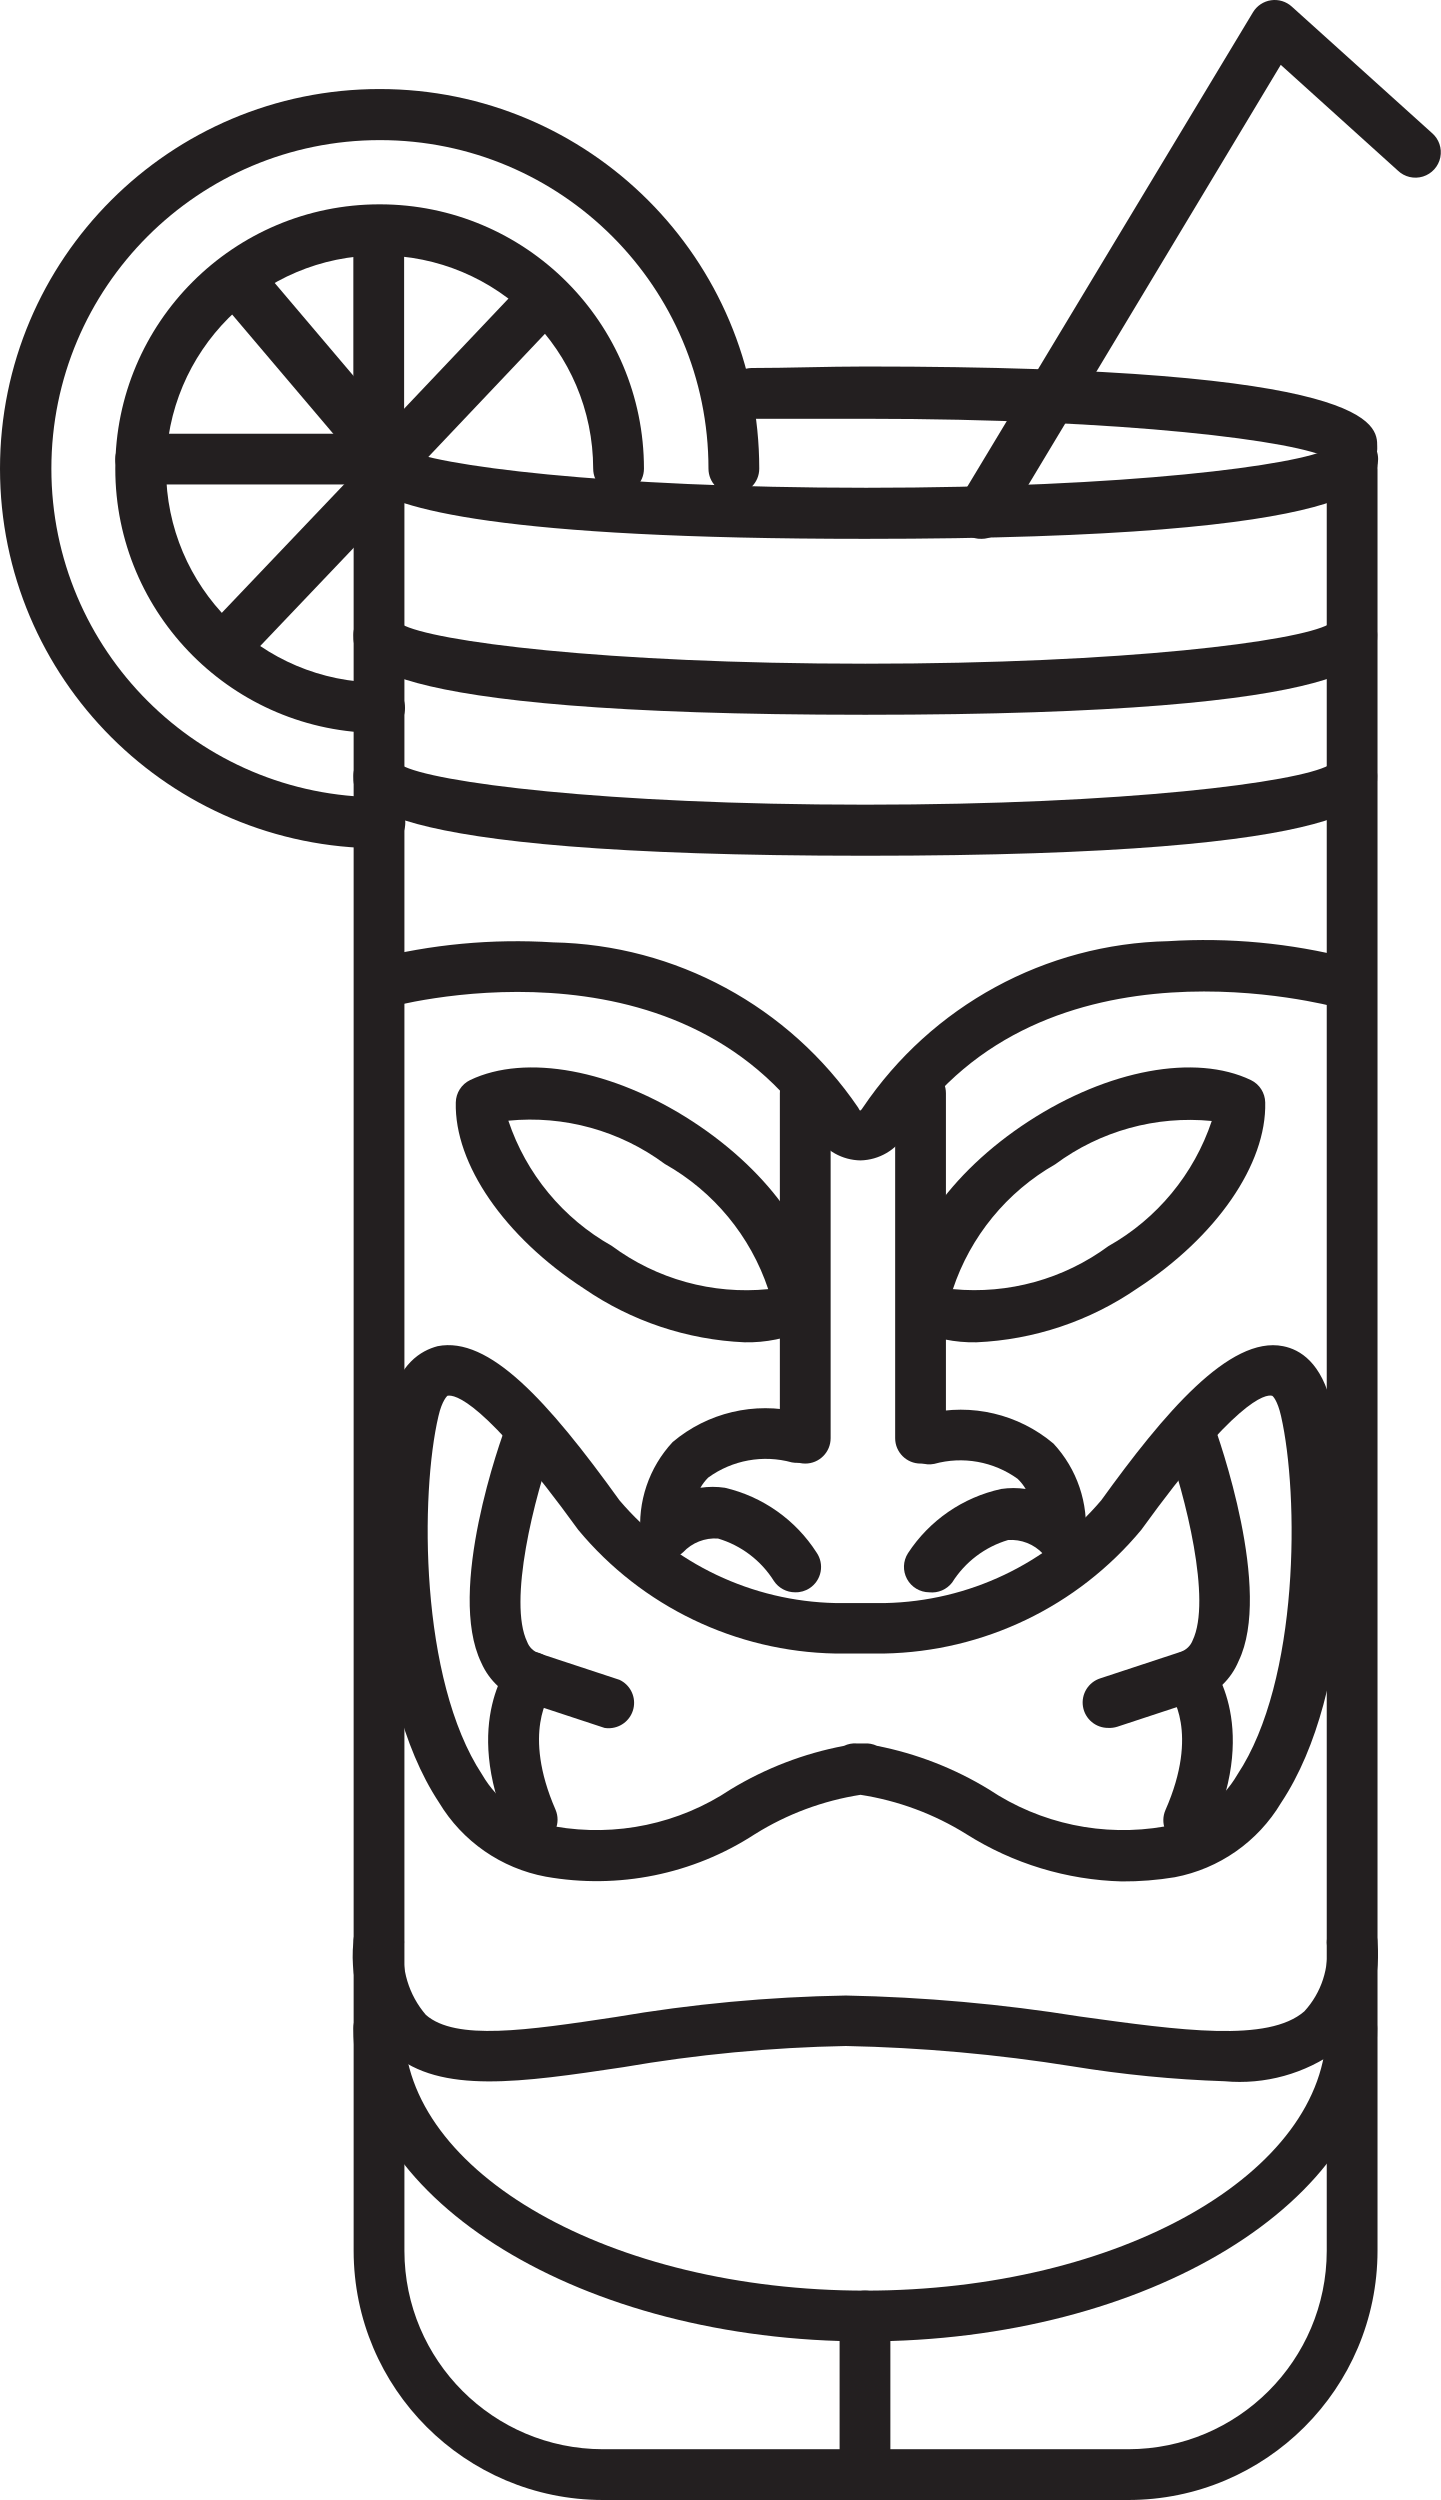
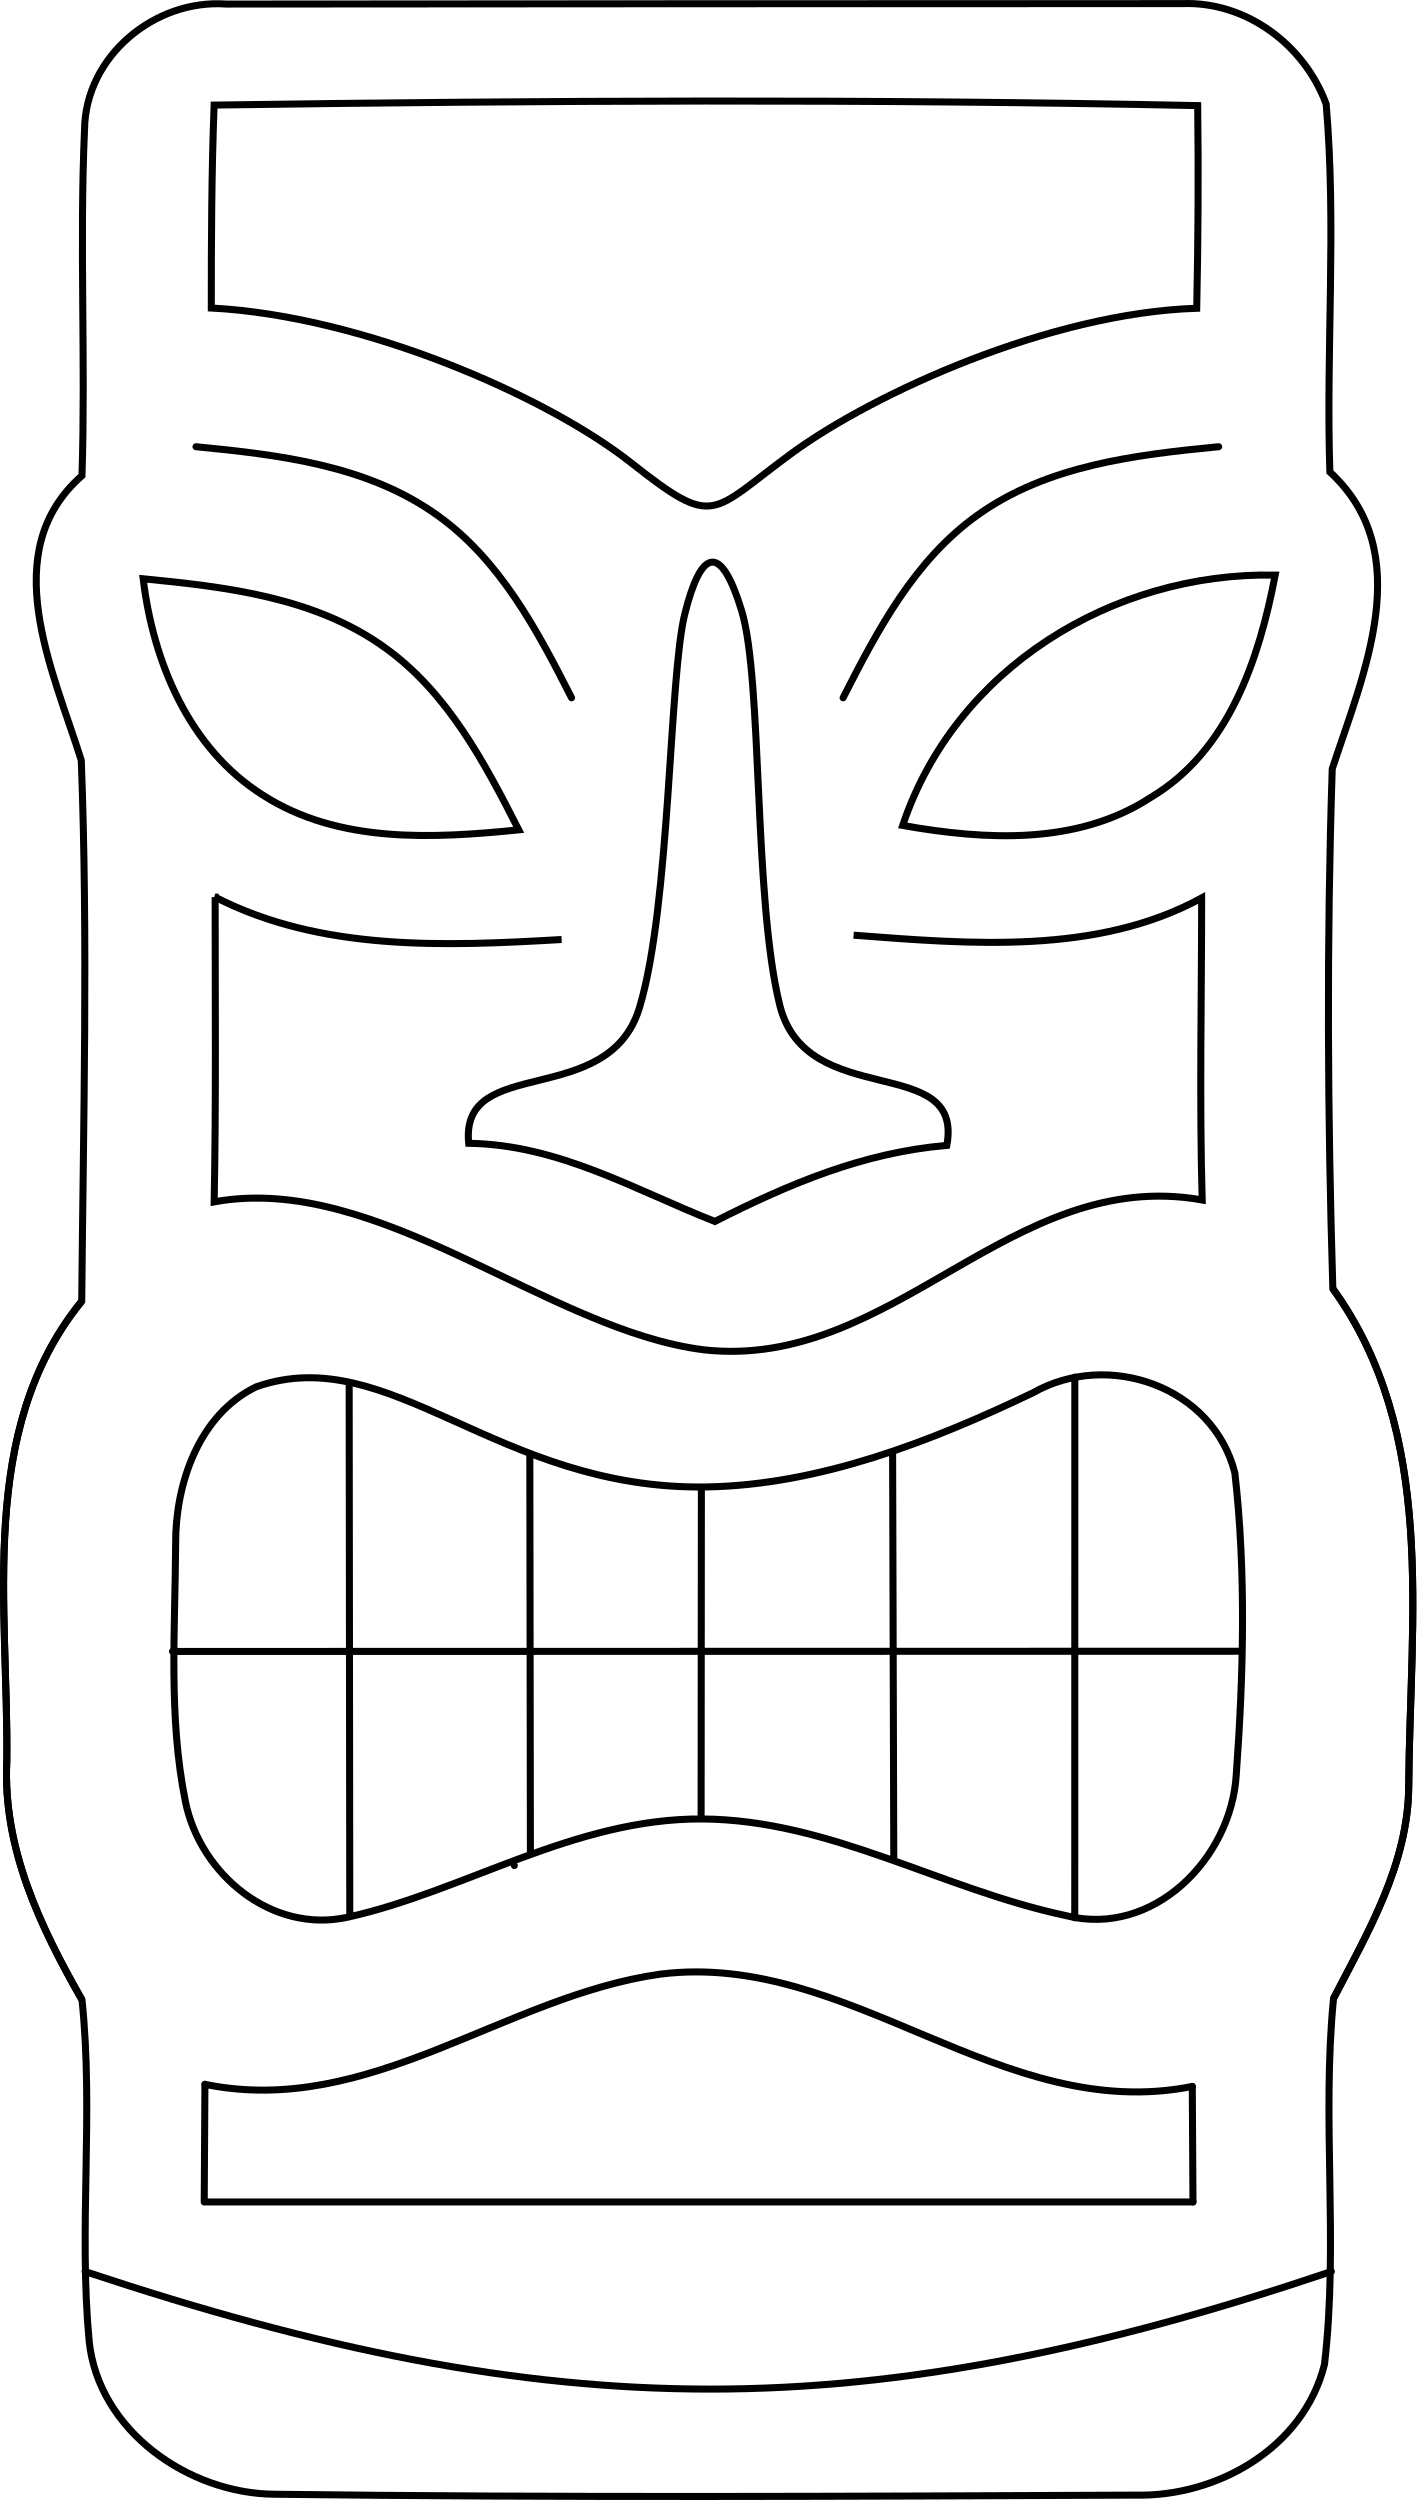
- <svg xmlns="http://www.w3.org/2000/svg" viewBox="0 0 48.24 83.701" x="0px" y="0px" version="1.1" id="svg28" width="48.24" height="83.701">
+ <svg xmlns="http://www.w3.org/2000/svg" width="56.755mm" height="100.176mm" viewBox="0 0 56.755 100.176" version="1.1" id="svg1">
  <defs id="defs1">
-     <style id="style1">.a{fill:#231f20;}</style>
-   </defs>
-   <path class="a" d="M 37.77,83.701 H 20.18 a 8.35,8.35 0 0 1 -8.34,-8.34 v -59.64 a 0.85,0.85 0 0 1 0.85,-0.85 v 0 a 0.85,0.85 0 0 1 0.85,0.85 v 59.64 a 6.65,6.65 0 0 0 6.64,6.64 h 17.6 a 6.65,6.65 0 0 0 6.64,-6.64 v -59.64 a 0.85,0.85 0 0 1 0.85,-0.85 v 0 a 0.85,0.85 0 0 1 0.85,0.85 v 59.64 a 8.35,8.35 0 0 1 -8.35,8.34 z" id="path1" />
-   <path class="a" d="m 12.71,28.401 a 12.71,12.71 0 1 1 12.71,-12.71 0.85,0.85 0 1 1 -1.7,0 11,11 0 1 0 -11,11 0.85,0.85 0 0 1 0,1.7 z" id="path2" />
-   <path class="a" d="m 12.71,24.541 a 8.85,8.85 0 1 1 8.85,-8.85 0.85,0.85 0 1 1 -1.7,0 7.15,7.15 0 1 0 -7.15,7.16 0.85,0.85 0 0 1 0,1.7 z" id="path3" />
-   <path class="a" d="m 32.86,18.041 a 0.85,0.85 0 0 1 -0.75,-1.29 L 41.95,0.411 a 0.85,0.85 0 0 1 1.3,-0.19 l 4.69,4.23 a 0.85,0.85 0 1 1 -1.14,1.26 l -3.92,-3.54 -9.29,15.46 a 0.85,0.85 0 0 1 -0.73,0.41 z" id="path4" />
-   <path class="a" d="m 28.97,23.931 c -17.14,0 -17.14,-1.94 -17.14,-2.67 a 0.85,0.85 0 0 1 1.62,-0.36 c 1,0.57 6.78,1.32 15.52,1.32 8.74,0 14.49,-0.75 15.52,-1.32 a 0.85,0.85 0 0 1 1.62,0.36 c 0,0.73 0,2.67 -17.14,2.67 z m 15.44,-2.67 z m -30.88,0 z" id="path5" />
-   <path class="a" d="m 28.97,28.651 c -17.14,0 -17.14,-1.94 -17.14,-2.67 a 0.85,0.85 0 0 1 1.62,-0.36 c 1,0.57 6.78,1.32 15.52,1.32 8.74,0 14.49,-0.75 15.52,-1.32 a 0.85,0.85 0 0 1 1.62,0.36 c 0,0.74 0,2.67 -17.14,2.67 z m 15.44,-2.67 z m -30.88,0 z" id="path6" />
-   <path class="a" d="m 28.97,18.041 c -12.23,0 -15.74,-1 -16.74,-1.82 H 4.71 a 0.85,0.85 0 0 1 0,-1.7 h 8 a 0.85,0.85 0 0 1 0.77,0.49 c 1,0.57 6.78,1.32 15.52,1.32 8.74,0 14.49,-0.75 15.52,-1.32 a 0.85,0.85 0 0 1 1.62,0.36 c -0.03,0.73 -0.03,2.67 -17.17,2.67 z m 15.44,-2.67 z m -30.88,0 z" id="path7" />
-   <path class="a" d="m 45.27,15.851 a 0.85,0.85 0 0 1 -0.77,-0.5 c -1,-0.58 -6.77,-1.33 -15.52,-1.33 -1.3,0 -2.57,0 -3.78,0 a 0.81,0.81 0 0 1 -0.87,-0.83 0.85,0.85 0 0 1 0.83,-0.87 c 1.23,0 2.51,-0.05 3.83,-0.05 17.12,0 17.12,1.95 17.12,2.68 a 0.85,0.85 0 0 1 -0.84,0.9 z m -0.85,-0.85 z" id="path8" />
-   <path class="a" d="m 12.68,15.851 a 0.85,0.85 0 0 1 -0.65,-0.3 l -4.24,-5 A 0.885,0.885 0 0 1 9.11,9.371 l 4.24,5 a 0.85,0.85 0 0 1 -0.65,1.4 z" id="path9" />
-   <path class="a" d="m 28.97,78.391 c -9.45,0 -17.14,-4.7 -17.14,-10.48 a 0.85,0.85 0 1 1 1.7,0 c 0,4.84 6.93,8.78 15.44,8.78 8.51,0 15.44,-3.94 15.44,-8.78 a 0.85,0.85 0 1 1 1.7,0 c 0,5.77 -7.68,10.48 -17.14,10.48 z" id="path10" />
-   <path class="a" d="m 41,69.681 a 39.64,39.64 0 0 1 -5.1,-0.5 55,55 0 0 0 -7.58,-0.68 49.37,49.37 0 0 0 -7.46,0.71 c -3.41,0.51 -6.11,0.91 -7.71,-0.46 a 4.63,4.63 0 0 1 -1.32,-3.72 0.85,0.85 0 1 1 1.7,0 3.12,3.12 0 0 0 0.73,2.43 c 1,0.87 3.37,0.52 6.35,0.07 a 50.74,50.74 0 0 1 7.71,-0.72 56.4,56.4 0 0 1 7.82,0.7 c 3.39,0.47 6.32,0.88 7.53,-0.17 a 2.92,2.92 0 0 0 0.75,-2.3 0.85,0.85 0 1 1 1.7,0 4.47,4.47 0 0 1 -1.33,3.59 5.56,5.56 0 0 1 -3.79,1.05 z" id="path11" />
-   <path class="a" d="m 24.93,44.941 a 10.28,10.28 0 0 1 -5.38,-1.8 c -2.66,-1.73 -4.34,-4.17 -4.29,-6.23 a 0.85,0.85 0 0 1 0.48,-0.75 c 1.86,-0.89 4.78,-0.35 7.44,1.38 2.66,1.73 4.34,4.17 4.29,6.23 a 0.85,0.85 0 0 1 -0.48,0.75 4.77,4.77 0 0 1 -2.06,0.42 z m 1.69,-1.19 z m -9.6,-6.23 a 7.56,7.56 0 0 0 3.46,4.19 7.55,7.55 0 0 0 5.24,1.45 7.56,7.56 0 0 0 -3.46,-4.19 7.55,7.55 0 0 0 -5.24,-1.45 z" id="path12" />
-   <path class="a" d="m 20.51,57.851 a 0.84,0.84 0 0 1 -0.27,0 l -2.7,-0.89 a 2.35,2.35 0 0 1 -1.43,-1.3 c -1.16,-2.41 0.65,-7.47 0.86,-8 a 0.853,0.853 0 0 1 1.6,0.59 c -0.7,1.89 -1.56,5.39 -0.92,6.72 a 0.64,0.64 0 0 0 0.39,0.38 l 2.7,0.89 a 0.85,0.85 0 0 1 -0.23,1.61 z" id="path13" />
-   <path class="a" d="m 17.82,61.791 a 0.85,0.85 0 0 1 -0.78,-0.51 c -1.61,-3.66 0.06,-5.65 0.14,-5.73 a 0.85,0.85 0 0 1 1.29,1.1 c -0.06,0.07 -1,1.35 0.13,3.94 a 0.85,0.85 0 0 1 -0.49,1.13 0.84,0.84 0 0 1 -0.29,0.07 z" id="path14" />
-   <path class="a" d="m 32.69,44.941 a 4.77,4.77 0 0 1 -2.06,-0.42 0.85,0.85 0 0 1 -0.48,-0.75 c -0.05,-2.06 1.63,-4.5 4.29,-6.23 2.66,-1.73 5.58,-2.27 7.44,-1.38 a 0.85,0.85 0 0 1 0.48,0.75 c 0.05,2.06 -1.63,4.5 -4.29,6.23 a 10.28,10.28 0 0 1 -5.38,1.8 z m -0.78,-1.78 a 7.55,7.55 0 0 0 5.2,-1.44 7.56,7.56 0 0 0 3.46,-4.19 7.55,7.55 0 0 0 -5.24,1.45 7.56,7.56 0 0 0 -3.43,4.19 z" id="path15" />
-   <path class="a" d="m 37.56,62.991 a 10.25,10.25 0 0 1 -5.2,-1.58 9.41,9.41 0 0 0 -3.55,-1.32 9.41,9.41 0 0 0 -3.54,1.32 9.71,9.71 0 0 1 -7,1.42 5.3,5.3 0 0 1 -3.57,-2.48 c -2.49,-3.77 -2.32,-10.5 -1.68,-13.28 0.33,-1.42 1.07,-1.85 1.63,-2 1.72,-0.34 3.68,1.81 6.09,5.16 a 9.76,9.76 0 0 0 7.23,3.44 h 1.67 a 9.76,9.76 0 0 0 7.23,-3.44 c 2.09,-2.9 4.3,-5.52 6.09,-5.16 0.56,0.11 1.29,0.54 1.63,2 0.65,2.77 0.81,9.51 -1.7,13.29 a 5.3,5.3 0 0 1 -3.56,2.49 10.54,10.54 0 0 1 -1.77,0.14 z m -8.2,-4.54 a 11.41,11.41 0 0 1 3.75,1.46 8.08,8.08 0 0 0 5.88,1.24 3.62,3.62 0 0 0 2.44,-1.74 c 2.09,-3.15 2.06,-9.36 1.46,-12 -0.12,-0.53 -0.28,-0.68 -0.3,-0.68 -0.22,-0.06 -1.23,0.13 -4.38,4.49 a 11.47,11.47 0 0 1 -8.61,4.14 h -1.63 a 11.47,11.47 0 0 1 -8.61,-4.14 c -3.15,-4.35 -4.14,-4.54 -4.38,-4.49 0,0 -0.18,0.15 -0.3,0.68 -0.61,2.59 -0.64,8.81 1.46,12 a 3.62,3.62 0 0 0 2.44,1.74 8.08,8.08 0 0 0 5.88,-1.24 11.41,11.41 0 0 1 3.8,-1.46 0.83,0.83 0 0 1 0.42,-0.08 h 0.26 a 0.86,0.86 0 0 1 0.42,0.08 z" id="path16" />
-   <path class="a" d="m 28.81,38.851 a 1.81,1.81 0 0 1 -1.5,-0.84 c -4.62,-7 -14.29,-4.29 -14.39,-4.26 a 0.85,0.85 0 0 1 -0.47,-1.63 19.55,19.55 0 0 1 6.07,-0.57 12.65,12.65 0 0 1 10.21,5.53 c 0.06,0.09 0.05,0.17 0.16,0 a 12.65,12.65 0 0 1 10.22,-5.57 19.56,19.56 0 0 1 6.07,0.57 0.85,0.85 0 0 1 -0.47,1.63 c -0.1,0 -9.77,-2.7 -14.39,4.26 a 1.81,1.81 0 0 1 -1.51,0.88 z" id="path17" />
-   <path class="a" d="m 37.11,57.851 a 0.85,0.85 0 0 1 -0.27,-1.66 l 2.7,-0.89 a 0.65,0.65 0 0 0 0.39,-0.38 c 0.64,-1.33 -0.23,-4.83 -0.92,-6.72 a 0.853,0.853 0 0 1 1.6,-0.59 c 0.21,0.57 2,5.64 0.86,8 a 2.36,2.36 0 0 1 -1.36,1.31 l -2.7,0.89 a 0.85,0.85 0 0 1 -0.3,0.04 z" id="path18" />
-   <path class="a" d="m 39.8,61.791 a 0.84,0.84 0 0 1 -0.34,-0.07 0.85,0.85 0 0 1 -0.44,-1.12 c 1.15,-2.61 0.17,-3.89 0.13,-3.94 a 0.86,0.86 0 0 1 0.11,-1.19 0.84,0.84 0 0 1 1.18,0.09 c 0.07,0.08 1.75,2.07 0.14,5.73 a 0.85,0.85 0 0 1 -0.78,0.5 z" id="path19" />
-   <path class="a" d="m 26.62,53.311 a 0.85,0.85 0 0 1 -0.71,-0.38 3.33,3.33 0 0 0 -1.87,-1.42 1.46,1.46 0 0 0 -1.17,0.46 0.85,0.85 0 0 1 -1.42,-0.53 4.07,4.07 0 0 1 1.07,-3.16 4.81,4.81 0 0 1 4.23,-1 0.85,0.85 0 1 1 -0.24,1.68 3.28,3.28 0 0 0 -2.8,0.51 1.64,1.64 0 0 0 -0.26,0.34 2.8,2.8 0 0 1 0.82,0 5,5 0 0 1 3.07,2.17 0.85,0.85 0 0 1 -0.23,1.19 0.84,0.84 0 0 1 -0.49,0.14 z" id="path20" />
-   <path class="a" d="m 31.11,53.311 a 0.85,0.85 0 0 1 -0.71,-1.31 5,5 0 0 1 3.12,-2.15 2.81,2.81 0 0 1 0.82,0 1.65,1.65 0 0 0 -0.27,-0.34 3.28,3.28 0 0 0 -2.79,-0.5 0.85,0.85 0 1 1 -0.24,-1.68 4.81,4.81 0 0 1 4.23,1 4.07,4.07 0 0 1 1.07,3.16 0.85,0.85 0 0 1 -1.42,0.53 1.46,1.46 0 0 0 -1.17,-0.46 3.33,3.33 0 0 0 -1.87,1.42 0.85,0.85 0 0 1 -0.77,0.33 z" id="path21" />
-   <path class="a" d="m 30.82,49.001 a 0.85,0.85 0 0 1 -0.85,-0.85 v -11.55 a 0.85,0.85 0 1 1 1.7,0 v 11.55 a 0.85,0.85 0 0 1 -0.85,0.85 z" id="path22" />
-   <path class="a" d="m 26.96,49.001 a 0.85,0.85 0 0 1 -0.85,-0.85 v -11.55 a 0.85,0.85 0 1 1 1.7,0 v 11.55 a 0.85,0.85 0 0 1 -0.85,0.85 z" id="path23" />
-   <path class="a" d="m 28.97,83.701 a 0.85,0.85 0 0 1 -0.86,-0.85 v -5.31 a 0.85,0.85 0 1 1 1.7,0 v 5.31 a 0.85,0.85 0 0 1 -0.84,0.85 z" id="path24" />
-   <path class="a" d="m 12.68,15.851 a 0.85,0.85 0 0 1 -0.85,-0.85 V 8.351 a 0.85,0.85 0 1 1 1.7,0 V 14.951 a 0.85,0.85 0 0 1 -0.85,0.9 z" id="path25" />
-   <path class="a" d="m 7.89,22.111 a 0.85,0.85 0 0 1 -0.61,-1.44 l 4.76,-5 a 0.85,0.85 0 1 1 1.22,1.18 l -4.76,5 a 0.85,0.85 0 0 1 -0.61,0.26 z" id="path26" />
-   <path class="a" d="m 13.46,15.851 a 0.85,0.85 0 0 1 -0.62,-1.44 l 4.35,-4.59 a 0.85,0.85 0 0 1 1.23,1.17 l -4.31,4.55 a 0.85,0.85 0 0 1 -0.65,0.31 z" id="path27" />
+     </defs>
+   <g id="layer1" transform="translate(-72.3519,-64.6819)">
+     <g id="g2" transform="matrix(0.2645833,0,0,0.2645833,-1259.274,25.51657)">
+       <path style="fill:none;fill-opacity:1;fill-rule:nonzero;stroke:#000000;stroke-width:1.066;stroke-linecap:round;stroke-dasharray:none;stroke-opacity:1" d="m 5033.947,414.733 c -0.627,13.147 5.04,25.053 11.387,36.16 1.8,17.16 -0.533,34.56 1.093,51.76 1.44,13.533 15.08,23.053 28.12,23.12 43.413,0.533 86.867,0.32 130.32,0.133 12.4,0.293 25.507,-7.187 28.64,-19.8 2.16,-18.4 -0.453,-37.04 1.373,-55.427 5.253,-10.12 11.32,-20.4 11.387,-32.173 0.173,-25.373 4.333,-53.387 -11.493,-75.307 -0.8,-26.227 -0.947,-52.547 -0.093,-78.733 4.68,-14.307 12.96,-32.693 -0.36,-44.96 -0.6,-18.573 1.027,-37.187 -0.56,-55.72 -3.28,-8.947 -12.093,-15.573 -21.787,-15.213 -48.24,0 -96.52,0.027 -144.8,0.067 -10.813,-0.773 -21.32,7.893 -21.453,18.987 -0.773,17.453 0.173,34.96 -0.387,52.44 -13.107,11.493 -4.373,29.493 -0.107,43.107 1.027,27.24 0.32,54.613 0.067,81.92 -15.92,19.56 -11.067,46.307 -11.347,69.64" id="path10" />
+       <path style="fill:none;fill-opacity:1;fill-rule:nonzero;stroke:#000000;stroke-width:1.066;stroke-linecap:round;stroke-dasharray:none;stroke-opacity:1" d="m 5129.766,300.627 c 4.697,-15.533 4.462,-50.017 6.875,-59.671 2.413,-9.653 5.393,-10.955 8.591,-0.449 3.199,10.505 1.773,43.577 5.773,59.733 4.001,16.156 27.92,7.08 25.307,21.253 -12.68,1.08 -23.92,5.84 -35.133,11.52 -12.187,-4.8 -23.613,-11.627 -37.28,-11.84 -1.347,-13.573 21.17,-5.014 25.867,-20.547 z" id="path6" />
+       <path style="fill:none;fill-opacity:1;fill-rule:nonzero;stroke:#000000;stroke-width:1.066;stroke-linecap:round;stroke-dasharray:none;stroke-opacity:1" d="m 5207.186,268.8 c -11.133,7.267 -25.053,6.453 -37.56,4.24 7.96,-23.8 31.787,-38.387 56.413,-37.92 -2.427,12.747 -7.053,26.667 -18.853,33.68 z" id="path5" />
+       <path style="fill:none;fill-opacity:1;fill-rule:nonzero;stroke:#000000;stroke-width:1.066;stroke-linecap:round;stroke-dasharray:none;stroke-opacity:1" d="m 5091.173,246.08 c 9.52,6.8 15.12,17.44 20.307,27.627 -13.013,1.307 -27.32,2.107 -38.8,-5.293 -11.107,-7.04 -16.56,-20.08 -18.08,-32.733 12.573,1.227 25.973,2.787 36.573,10.4 z" id="path1" />
+       <path style="fill:none;stroke:#000000;stroke-width:1.066;stroke-linecap:round;stroke-linejoin:round;stroke-dasharray:none;stroke-opacity:1;paint-order:markers stroke fill" d="M 5110.81,430.56 Z" id="path23" />
+       <path style="fill:none;stroke:#000000;stroke-width:1.066;stroke-linecap:butt;stroke-linejoin:round;stroke-dasharray:none;stroke-opacity:1;paint-order:markers stroke fill" d="m 5168.101,367.751 0.176,61.839" id="path26" />
+       <path style="fill:none;stroke:#000000;stroke-width:1.066;stroke-linecap:butt;stroke-linejoin:round;stroke-dasharray:none;stroke-opacity:1;paint-order:markers stroke fill" d="m 5113.158,368.202 0.087,60.439" id="path24" />
+       <path style="fill:none;stroke:#000000;stroke-width:1.066;stroke-linecap:round;stroke-linejoin:round;stroke-dasharray:none;stroke-opacity:1;paint-order:markers stroke fill" d="m 5059.045,398.134 161.798,-0.031" id="path28" />
+       <path style="fill:none;stroke:#000000;stroke-width:1.066;stroke-linecap:round;stroke-linejoin:round;stroke-dasharray:none;stroke-opacity:1;paint-order:markers stroke fill" d="m 5195.698,356.59 -0.013,81.875" id="path29" />
+       <path style="fill:none;stroke:#000000;stroke-width:1.066;stroke-linecap:butt;stroke-linejoin:round;stroke-dasharray:none;stroke-opacity:1;paint-order:markers stroke fill" d="m 5085.798,357.434 0.093,80.833" id="path30" />
+       <path style="fill:none;stroke:#000000;stroke-width:1.066;stroke-linecap:butt;stroke-linejoin:round;stroke-dasharray:none;stroke-opacity:1;paint-order:markers stroke fill" d="m 5139.139,373.228 -0.04,50.276" id="path34" />
+       <path style="fill:none;stroke:#000000;stroke-width:1.066;stroke-linecap:round;stroke-linejoin:round;stroke-dasharray:none;stroke-opacity:1;paint-order:markers stroke fill" d="m 5045.798,492.042 c 71.315,23.735 118.29,23.753 188.748,0" id="path42" />
+       <path style="fill:none;fill-opacity:1;fill-rule:nonzero;stroke:#000000;stroke-width:1.066;stroke-dasharray:none;stroke-opacity:1" d="m 5065.345,163.94 c 49.613,-0.707 99.307,-0.947 148.96,0.08 0.133,10.213 0.067,20.467 -0.147,30.693 -22.16,0.693 -48.907,12.862 -61.32,21.947 -12.413,9.084 -11.518,11.572 -24.307,1.48 -12.789,-10.092 -40.56,-22.267 -63.613,-23.467 0,-10.213 0.04,-20.48 0.427,-30.733 z" id="path15" />
+       <path style="fill:none;fill-opacity:1;fill-rule:nonzero;stroke:#000000;stroke-width:1.066;stroke-dasharray:none;stroke-opacity:1" d="m 5085.532,438.394 c 17.787,-3.947 34.422,-15.031 53.771,-14.89 19.348,0.14 36.083,10.597 55.043,14.637 13.253,3.36 25.053,-8.667 25.8,-21.347 1.093,-15.16 1.507,-30.587 -0.213,-45.707 -3.32,-13.08 -19.2,-18.613 -30.587,-12.12 -15.351,7.35 -32.389,13.98 -49.47,14.254 -31.643,0.507 -47.883,-22.252 -68.13,-15.174 -8.667,4.16 -12.267,14.653 -12.227,23.72 -0.067,13 -1.12,26.28 1.48,39.107 2.227,11 13.04,20.027 24.533,17.52" id="path12" />
+       <path style="fill:none;fill-opacity:1;fill-rule:nonzero;stroke:#000000;stroke-width:1.066;stroke-dasharray:none;stroke-opacity:1" d="m 5033.947,414.733 c -0.627,13.147 5.04,25.053 11.387,36.16 m 189.547,-0.213 c 5.253,-10.12 11.32,-20.4 11.387,-32.173 0.173,-25.373 4.333,-53.387 -11.493,-75.307 m -189.479,1.893 c -15.92,19.56 -11.067,46.307 -11.347,69.64" id="path22" />
+       <path d="m 5213.486,464.013 c -28.933,5.787 -51.88,-20.573 -80.533,-17.013 -23.64,3.307 -44.12,21.773 -69,16.693" style="fill:none;fill-opacity:1;fill-rule:nonzero;stroke:#000000;stroke-width:1.066;stroke-linecap:round;stroke-dasharray:none;stroke-opacity:1" id="path1-2" />
+       <path style="fill:none;fill-opacity:1;fill-rule:nonzero;stroke:#000000;stroke-width:1.066;stroke-dasharray:none;stroke-opacity:1" d="m 5162.19,289.657 c 17.705,1.346 36.851,3.013 52.714,-5.633 0,15.233 -0.347,30.502 0.08,45.735 -28.952,-5.169 -46.792,25.875 -75.464,22.695 -23.655,-2.954 -49.271,-26.947 -74.167,-22.409 0.294,-15.364 0.147,-30.764 0.147,-46.152 h -1e-4 c 15.97,8.218 34.729,7.456 52.474,6.42" id="path19" />
+       <path style="fill:none;stroke:#000000;stroke-width:1.066;stroke-linecap:round;stroke-linejoin:round;stroke-dasharray:none;stroke-opacity:1;paint-order:markers stroke fill" d="m 5063.953,463.693 c -0.035,5.939 -0.071,11.877 -0.107,17.816 49.915,0 99.83,0 149.744,0" id="path44" />
+       <path style="fill:none;stroke:#000000;stroke-width:1.066;stroke-linecap:round;stroke-linejoin:round;stroke-dasharray:none;stroke-opacity:1;paint-order:markers stroke fill" d="m 5213.59,481.509 c -0.035,-5.832 -0.07,-11.664 -0.104,-17.496" id="path45" />
+       <path style="fill:none;fill-opacity:1;fill-rule:nonzero;stroke:#000000;stroke-width:1.066;stroke-linecap:round;stroke-dasharray:none;stroke-opacity:1" d="m 5062.6,215.68 c 12.573,1.227 25.973,2.787 36.573,10.4 9.52,6.8 15.12,17.44 20.307,27.627" id="path47" />
+       <path style="fill:none;fill-opacity:1;fill-rule:nonzero;stroke:#000000;stroke-width:1.066;stroke-linecap:round;stroke-dasharray:none;stroke-opacity:1" d="m 5217.48,215.68 c -12.573,1.227 -25.973,2.787 -36.573,10.4 -9.52,6.8 -15.12,17.44 -20.307,27.627" id="path48" />
+     </g>
+   </g>
</svg>
